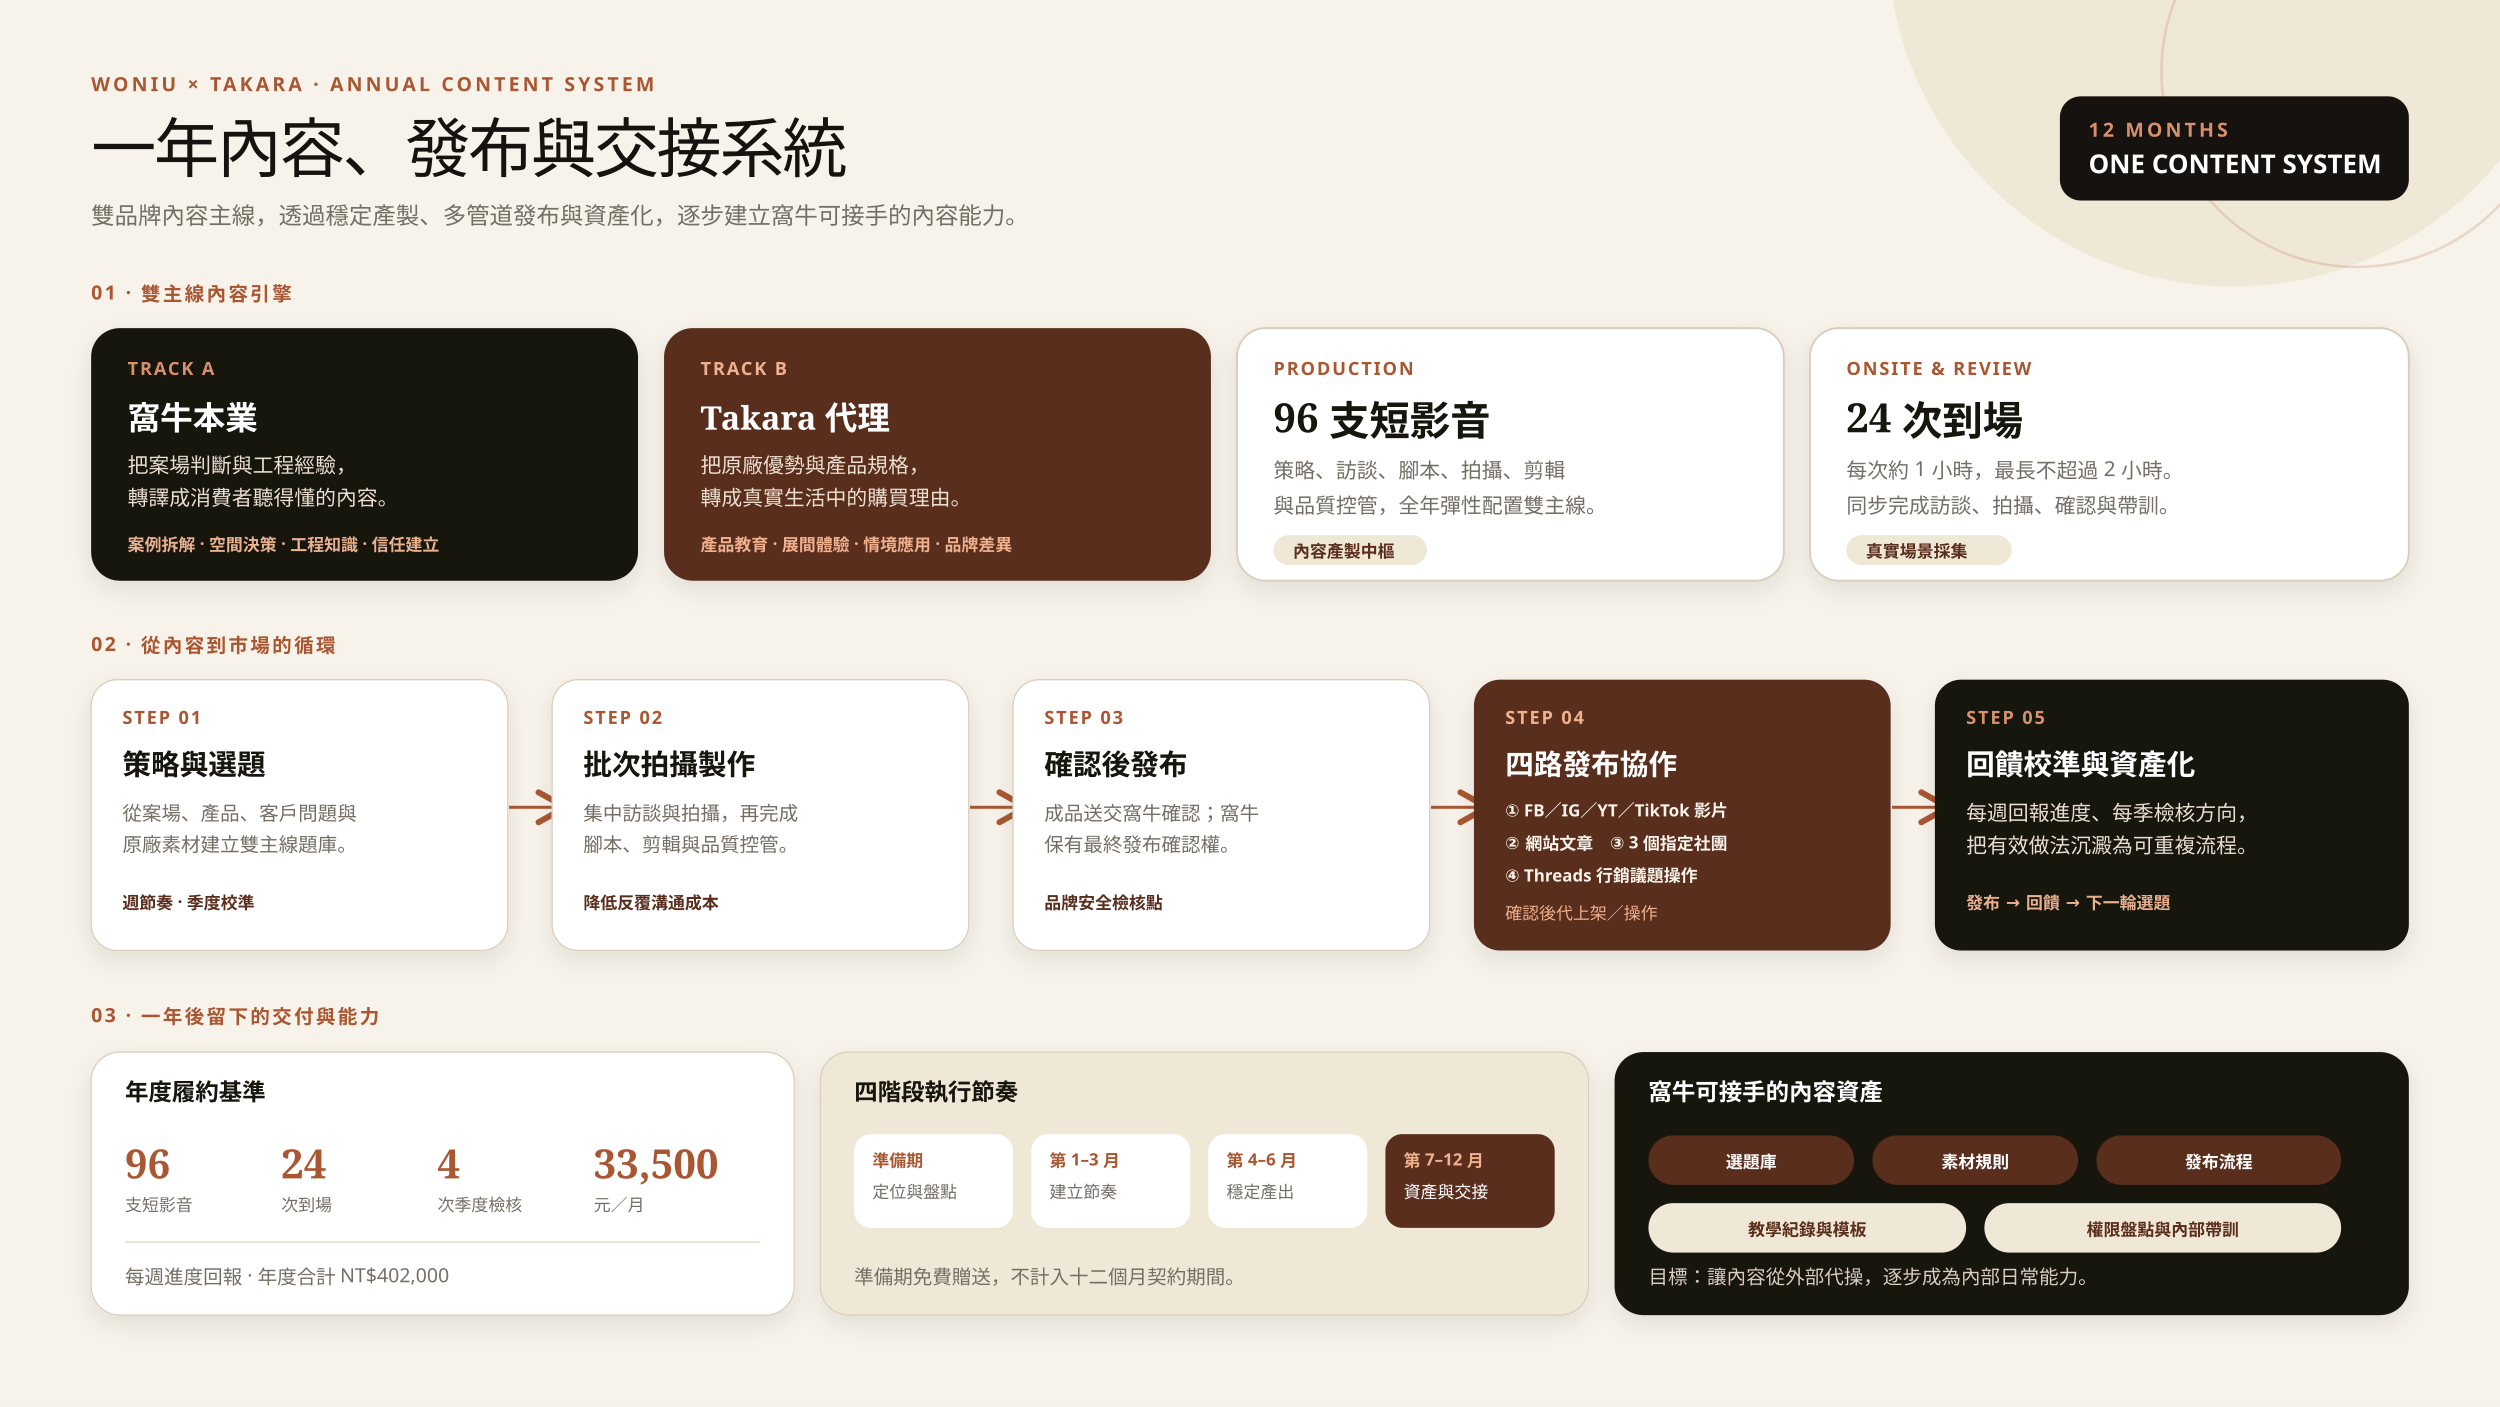
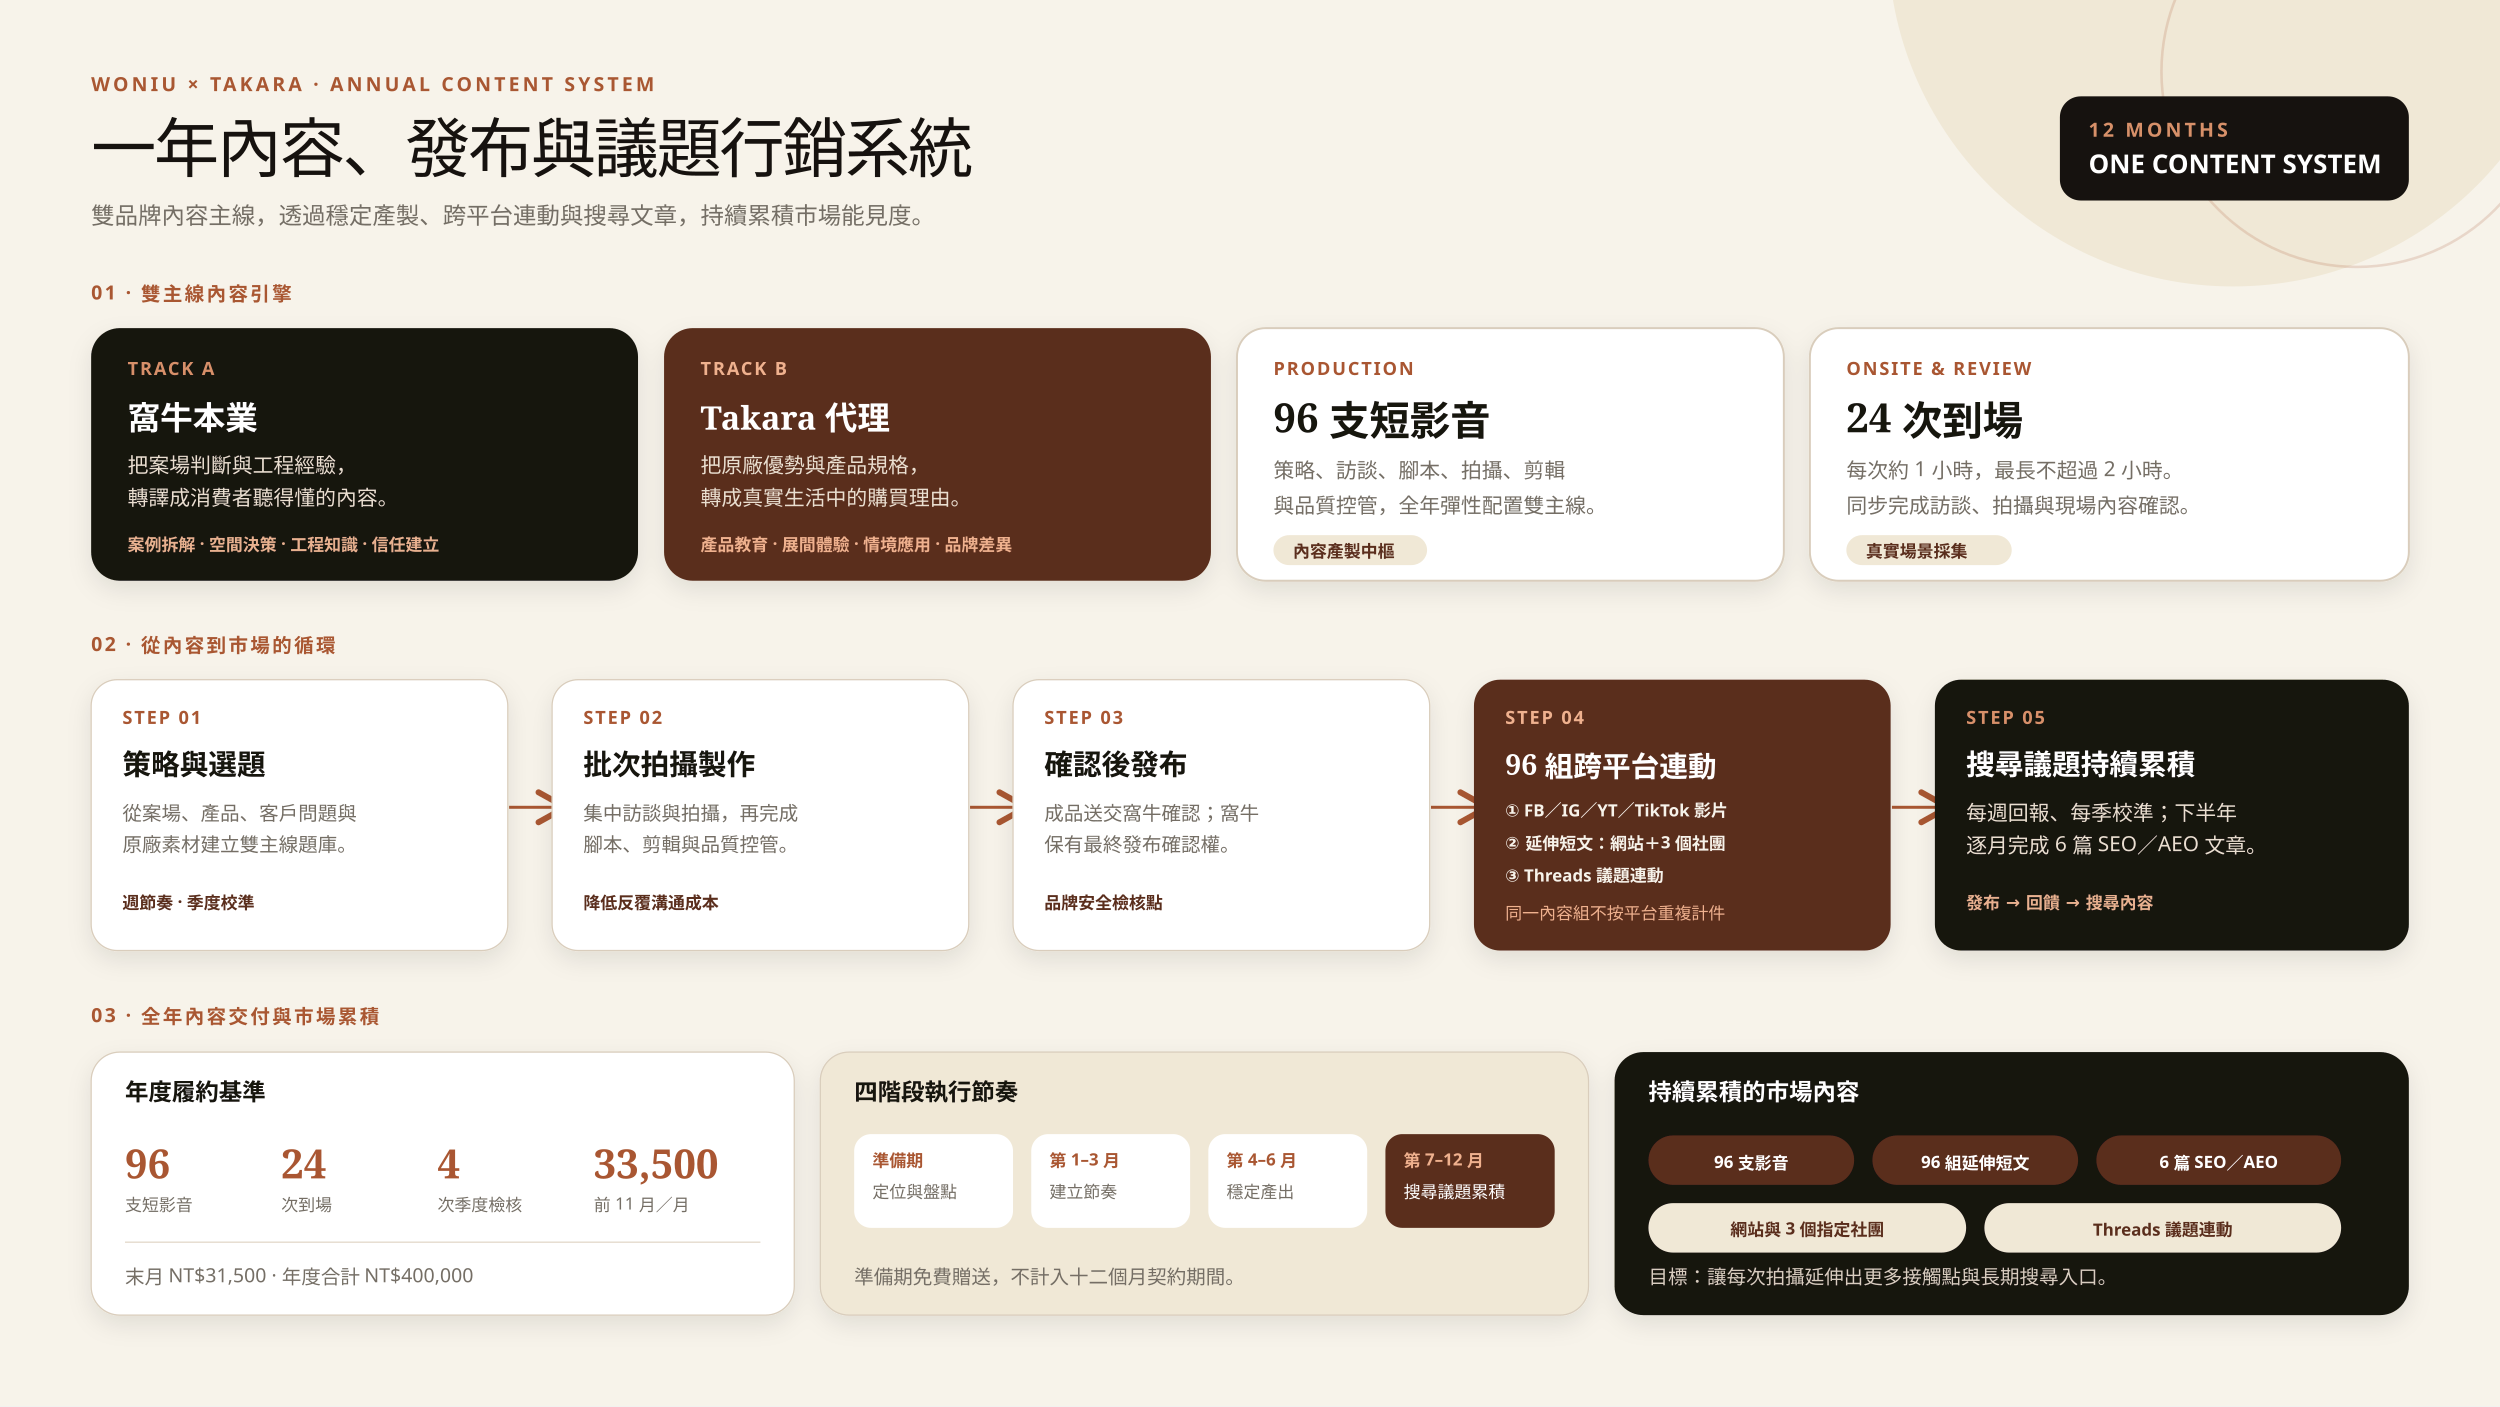
<svg xmlns="http://www.w3.org/2000/svg" viewBox="0 0 1920 1080" role="img" aria-labelledby="map-title map-desc">
  <defs>
    <filter id="shadow" x="-10%" y="-10%" width="120%" height="130%">
      <feDropShadow dx="0" dy="7" stdDeviation="9" flood-color="#16120f" flood-opacity=".09" />
    </filter>
    <marker id="arrow" markerWidth="12" markerHeight="12" refX="9" refY="6" orient="auto">
      <path d="M1 1 10 6 1 11" fill="none" stroke="#a95732" stroke-width="2" stroke-linecap="round" stroke-linejoin="round" />
    </marker>
    <style>
      .sans{font-family:"PingFang TC","Noto Sans TC","Microsoft JhengHei",sans-serif}.serif{font-family:"Songti TC","Noto Serif TC","PMingLiU",serif}.eyebrow{font-size:15px;font-weight:700;letter-spacing:.16em}.title{font-size:50px;font-weight:500;letter-spacing:-.035em}.subtitle{font-size:18px;fill:#746e65}.band{font-size:15px;font-weight:700;letter-spacing:.12em;fill:#a95732}.cardTitle{font-size:25px;font-weight:700}.cardBody{font-size:16px;fill:#746e65}.whiteBody{font-size:16px;fill:#eadfd0}.stepNo{font-size:14px;font-weight:700;letter-spacing:.1em}.stepTitle{font-size:22px;font-weight:700}.stepBody{font-size:15px;fill:#746e65}.footerTitle{font-size:18px;font-weight:700}.footerBody{font-size:15px;fill:#746e65}.metric{font-size:31px;font-weight:600}.metricLabel{font-size:13px;fill:#746e65}.chip{font-size:13px;font-weight:600}.line{fill:none;stroke:#a95732;stroke-width:2.3;marker-end:url(#arrow)}
    </style>
  </defs>
  <rect width="1920" height="1080" fill="#f7f3ea" />
  <circle cx="1715" cy="-45" r="265" fill="#f0e8d6" />
  <circle cx="1810" cy="55" r="150" fill="none" stroke="#a95732" stroke-opacity=".18" stroke-width="2" />
  <g class="sans">
    <text x="70" y="70" class="eyebrow" fill="#a95732">WONIU × TAKARA · ANNUAL CONTENT SYSTEM</text>
-     <text id="visual-title" x="70" y="132" class="title serif" fill="#16120f">一年內容、發布與交接系統</text>
-     <text x="70" y="172" class="subtitle">雙品牌內容主線，透過穩定產製、多管道發布與資產化，逐步建立窩牛可接手的內容能力。</text>
+     <text id="visual-title" x="70" y="132" class="title serif" fill="#16120f">一年內容、發布與議題行銷系統</text>
+     <text x="70" y="172" class="subtitle">雙品牌內容主線，透過穩定產製、跨平台連動與搜尋文章，持續累積市場能見度。</text>
    <g transform="translate(1582 74)">
      <rect width="268" height="80" rx="16" fill="#16120f" />
      <text x="22" y="31" class="eyebrow" fill="#d79069">12 MONTHS</text>
      <text x="22" y="59" font-size="20" font-weight="700" fill="#fff">ONE CONTENT SYSTEM</text>
    </g>
    <text x="70" y="230" class="band">01 · 雙主線內容引擎</text>
    <g filter="url(#shadow)">
      <g transform="translate(70 252)">
        <rect width="420" height="194" rx="22" fill="#16120f" />
        <text x="28" y="36" class="stepNo" fill="#d79069">TRACK A</text>
        <text x="28" y="78" class="cardTitle serif" fill="#fff">窩牛本業</text>
        <text x="28" y="111" class="whiteBody">把案場判斷與工程經驗，</text>
        <text x="28" y="136" class="whiteBody">轉譯成消費者聽得懂的內容。</text>
        <text x="28" y="171" class="chip" fill="#e8b18f">案例拆解 · 空間決策 · 工程知識 · 信任建立</text>
      </g>
      <g transform="translate(510 252)">
        <rect width="420" height="194" rx="22" fill="#5a2d1d" />
        <text x="28" y="36" class="stepNo" fill="#efb18e">TRACK B</text>
        <text x="28" y="78" class="cardTitle serif" fill="#fff">Takara 代理</text>
        <text x="28" y="111" class="whiteBody">把原廠優勢與產品規格，</text>
        <text x="28" y="136" class="whiteBody">轉成真實生活中的購買理由。</text>
        <text x="28" y="171" class="chip" fill="#efb18e">產品教育 · 展間體驗 · 情境應用 · 品牌差異</text>
      </g>
      <g transform="translate(950 252)">
        <rect width="420" height="194" rx="22" fill="#fff" stroke="#d9cdbc" stroke-width="1.5" />
        <text x="28" y="36" class="stepNo" fill="#a95732">PRODUCTION</text>
        <text x="28" y="80" class="metric serif" fill="#16120f">96 支短影音</text>
        <text x="28" y="115" class="cardBody">策略、訪談、腳本、拍攝、剪輯</text>
        <text x="28" y="142" class="cardBody">與品質控管，全年彈性配置雙主線。</text>
        <rect x="28" y="159" width="118" height="23" rx="12" fill="#f0e8d6" />
        <text x="43" y="176" class="chip" fill="#5a2d1d">內容產製中樞</text>
      </g>
      <g transform="translate(1390 252)">
        <rect width="460" height="194" rx="22" fill="#fff" stroke="#d9cdbc" stroke-width="1.5" />
        <text x="28" y="36" class="stepNo" fill="#a95732">ONSITE &amp; REVIEW</text>
        <text x="28" y="80" class="metric serif" fill="#16120f">24 次到場</text>
        <text x="28" y="115" class="cardBody">每次約 1 小時，最長不超過 2 小時。</text>
-         <text x="28" y="142" class="cardBody">同步完成訪談、拍攝、確認與帶訓。</text>
+         <text x="28" y="142" class="cardBody">同步完成訪談、拍攝與現場內容確認。</text>
        <rect x="28" y="159" width="127" height="23" rx="12" fill="#f0e8d6" />
        <text x="43" y="176" class="chip" fill="#5a2d1d">真實場景採集</text>
      </g>
    </g>
    <text x="70" y="500" class="band">02 · 從內容到市場的循環</text>
    <path class="line" d="M391 620 H432" />
    <path class="line" d="M745 620 H786" />
    <path class="line" d="M1099 620 H1140" />
    <path class="line" d="M1453 620 H1494" />
    <g filter="url(#shadow)">
      <g transform="translate(70 522)">
        <rect width="320" height="208" rx="20" fill="#fff" stroke="#d9cdbc" />
        <text x="24" y="34" class="stepNo" fill="#a95732">STEP 01</text>
        <text x="24" y="73" class="stepTitle serif" fill="#16120f">策略與選題</text>
        <text x="24" y="108" class="stepBody">從案場、產品、客戶問題與</text>
        <text x="24" y="132" class="stepBody">原廠素材建立雙主線題庫。</text>
        <text x="24" y="176" class="chip" fill="#5a2d1d">週節奏 · 季度校準</text>
      </g>
      <g transform="translate(424 522)">
        <rect width="320" height="208" rx="20" fill="#fff" stroke="#d9cdbc" />
        <text x="24" y="34" class="stepNo" fill="#a95732">STEP 02</text>
        <text x="24" y="73" class="stepTitle serif" fill="#16120f">批次拍攝製作</text>
        <text x="24" y="108" class="stepBody">集中訪談與拍攝，再完成</text>
        <text x="24" y="132" class="stepBody">腳本、剪輯與品質控管。</text>
        <text x="24" y="176" class="chip" fill="#5a2d1d">降低反覆溝通成本</text>
      </g>
      <g transform="translate(778 522)">
        <rect width="320" height="208" rx="20" fill="#fff" stroke="#d9cdbc" />
        <text x="24" y="34" class="stepNo" fill="#a95732">STEP 03</text>
        <text x="24" y="73" class="stepTitle serif" fill="#16120f">確認後發布</text>
        <text x="24" y="108" class="stepBody">成品送交窩牛確認；窩牛</text>
        <text x="24" y="132" class="stepBody">保有最終發布確認權。</text>
        <text x="24" y="176" class="chip" fill="#5a2d1d">品牌安全檢核點</text>
      </g>
      <g transform="translate(1132 522)">
        <rect width="320" height="208" rx="20" fill="#5a2d1d" />
        <text x="24" y="34" class="stepNo" fill="#efb18e">STEP 04</text>
-         <text x="24" y="73" class="stepTitle serif" fill="#fff">四路發布協作</text>
+         <text x="24" y="73" class="stepTitle serif" fill="#fff">96 組跨平台連動</text>
        <text x="24" y="105" class="chip" fill="#f7f3ea">① FB／IG／YT／TikTok 影片</text>
-         <text x="24" y="130" class="chip" fill="#f7f3ea">② 網站文章　③ 3 個指定社團</text>
-         <text x="24" y="155" class="chip" fill="#f7f3ea">④ Threads 行銷議題操作</text>
-         <text x="24" y="184" font-size="13" fill="#efb18e">確認後代上架／操作</text>
+         <text x="24" y="130" class="chip" fill="#f7f3ea">② 延伸短文：網站＋3 個社團</text>
+         <text x="24" y="155" class="chip" fill="#f7f3ea">③ Threads 議題連動</text>
+         <text x="24" y="184" font-size="13" fill="#efb18e">同一內容組不按平台重複計件</text>
      </g>
      <g transform="translate(1486 522)">
        <rect width="364" height="208" rx="20" fill="#16120f" />
        <text x="24" y="34" class="stepNo" fill="#d79069">STEP 05</text>
-         <text x="24" y="73" class="stepTitle serif" fill="#fff">回饋校準與資產化</text>
-         <text x="24" y="108" class="whiteBody">每週回報進度、每季檢核方向，</text>
-         <text x="24" y="133" class="whiteBody">把有效做法沉澱為可重複流程。</text>
-         <text x="24" y="176" class="chip" fill="#e8b18f">發布 → 回饋 → 下一輪選題</text>
+         <text x="24" y="73" class="stepTitle serif" fill="#fff">搜尋議題持續累積</text>
+         <text x="24" y="108" class="whiteBody">每週回報、每季校準；下半年</text>
+         <text x="24" y="133" class="whiteBody">逐月完成 6 篇 SEO／AEO 文章。</text>
+         <text x="24" y="176" class="chip" fill="#e8b18f">發布 → 回饋 → 搜尋內容</text>
      </g>
    </g>
-     <text x="70" y="785" class="band">03 · 一年後留下的交付與能力</text>
+     <text x="70" y="785" class="band">03 · 全年內容交付與市場累積</text>
    <g filter="url(#shadow)">
      <g transform="translate(70 808)">
        <rect width="540" height="202" rx="22" fill="#fff" stroke="#d9cdbc" />
        <text x="26" y="37" class="footerTitle serif" fill="#16120f">年度履約基準</text>
        <g transform="translate(26 63)">
          <text x="0" y="34" class="metric serif" fill="#a95732">96</text>
          <text x="0" y="59" class="metricLabel">支短影音</text>
          <text x="120" y="34" class="metric serif" fill="#a95732">24</text>
          <text x="120" y="59" class="metricLabel">次到場</text>
          <text x="240" y="34" class="metric serif" fill="#a95732">4</text>
          <text x="240" y="59" class="metricLabel">次季度檢核</text>
          <text x="360" y="34" class="metric serif" fill="#a95732">33,500</text>
-           <text x="360" y="59" class="metricLabel">元／月</text>
+           <text x="360" y="59" class="metricLabel">前 11 月／月</text>
        </g>
        <line x1="26" y1="146" x2="514" y2="146" stroke="#e2d8ca" />
-         <text x="26" y="178" class="footerBody">每週進度回報 · 年度合計 NT$402,000</text>
+         <text x="26" y="178" class="footerBody">末月 NT$31,500 · 年度合計 NT$400,000</text>
      </g>
      <g transform="translate(630 808)">
        <rect width="590" height="202" rx="22" fill="#f0e8d6" stroke="#d9cdbc" />
        <text x="26" y="37" class="footerTitle serif" fill="#16120f">四階段執行節奏</text>
        <g transform="translate(26 63)">
          <rect width="122" height="72" rx="13" fill="#fff" />
          <text x="14" y="25" class="chip" fill="#a95732">準備期</text>
          <text x="14" y="49" font-size="13" fill="#746e65">定位與盤點</text>
          <rect x="136" width="122" height="72" rx="13" fill="#fff" />
          <text x="150" y="25" class="chip" fill="#a95732">第 1–3 月</text>
          <text x="150" y="49" font-size="13" fill="#746e65">建立節奏</text>
          <rect x="272" width="122" height="72" rx="13" fill="#fff" />
          <text x="286" y="25" class="chip" fill="#a95732">第 4–6 月</text>
          <text x="286" y="49" font-size="13" fill="#746e65">穩定產出</text>
          <rect x="408" width="130" height="72" rx="13" fill="#5a2d1d" />
          <text x="422" y="25" class="chip" fill="#efb18e">第 7–12 月</text>
-           <text x="422" y="49" font-size="13" fill="#fff">資產與交接</text>
+           <text x="422" y="49" font-size="13" fill="#fff">搜尋議題累積</text>
        </g>
        <text x="26" y="178" class="footerBody">準備期免費贈送，不計入十二個月契約期間。</text>
      </g>
      <g transform="translate(1240 808)">
        <rect width="610" height="202" rx="22" fill="#16120f" />
-         <text x="26" y="37" class="footerTitle serif" fill="#fff">窩牛可接手的內容資產</text>
+         <text x="26" y="37" class="footerTitle serif" fill="#fff">持續累積的市場內容</text>
        <g transform="translate(26 64)">
          <rect width="158" height="38" rx="19" fill="#5a2d1d" />
-           <text x="79" y="25" text-anchor="middle" class="chip" fill="#fff">選題庫</text>
+           <text x="79" y="25" text-anchor="middle" class="chip" fill="#fff">96 支影音</text>
          <rect x="172" width="158" height="38" rx="19" fill="#5a2d1d" />
-           <text x="251" y="25" text-anchor="middle" class="chip" fill="#fff">素材規則</text>
+           <text x="251" y="25" text-anchor="middle" class="chip" fill="#fff">96 組延伸短文</text>
          <rect x="344" width="188" height="38" rx="19" fill="#5a2d1d" />
-           <text x="438" y="25" text-anchor="middle" class="chip" fill="#fff">發布流程</text>
+           <text x="438" y="25" text-anchor="middle" class="chip" fill="#fff">6 篇 SEO／AEO</text>
          <rect y="52" width="244" height="38" rx="19" fill="#f0e8d6" />
-           <text x="122" y="77" text-anchor="middle" class="chip" fill="#5a2d1d">教學紀錄與模板</text>
+           <text x="122" y="77" text-anchor="middle" class="chip" fill="#5a2d1d">網站與 3 個指定社團</text>
          <rect x="258" y="52" width="274" height="38" rx="19" fill="#f0e8d6" />
-           <text x="395" y="77" text-anchor="middle" class="chip" fill="#5a2d1d">權限盤點與內部帶訓</text>
+           <text x="395" y="77" text-anchor="middle" class="chip" fill="#5a2d1d">Threads 議題連動</text>
        </g>
-         <text x="26" y="178" font-size="15" fill="#d8cdbf">目標：讓內容從外部代操，逐步成為內部日常能力。</text>
+         <text x="26" y="178" font-size="15" fill="#d8cdbf">目標：讓每次拍攝延伸出更多接觸點與長期搜尋入口。</text>
      </g>
    </g>
  </g>
</svg>
